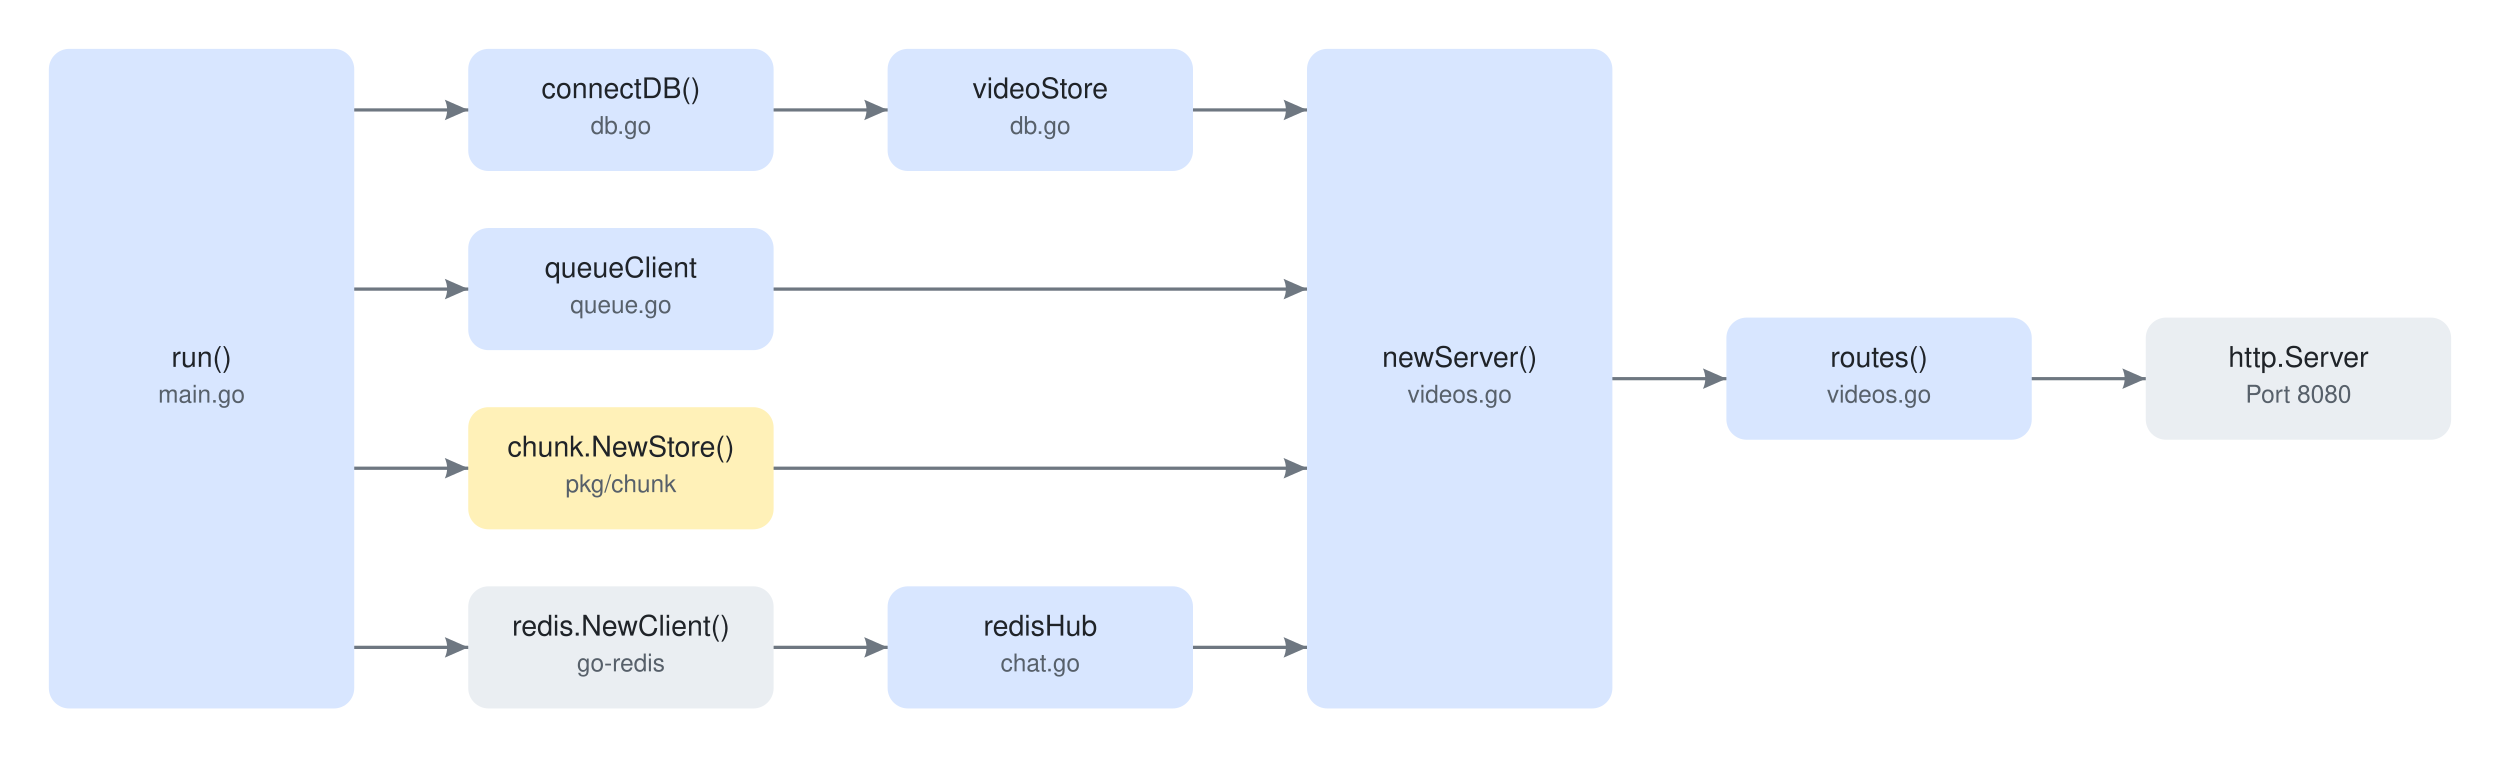
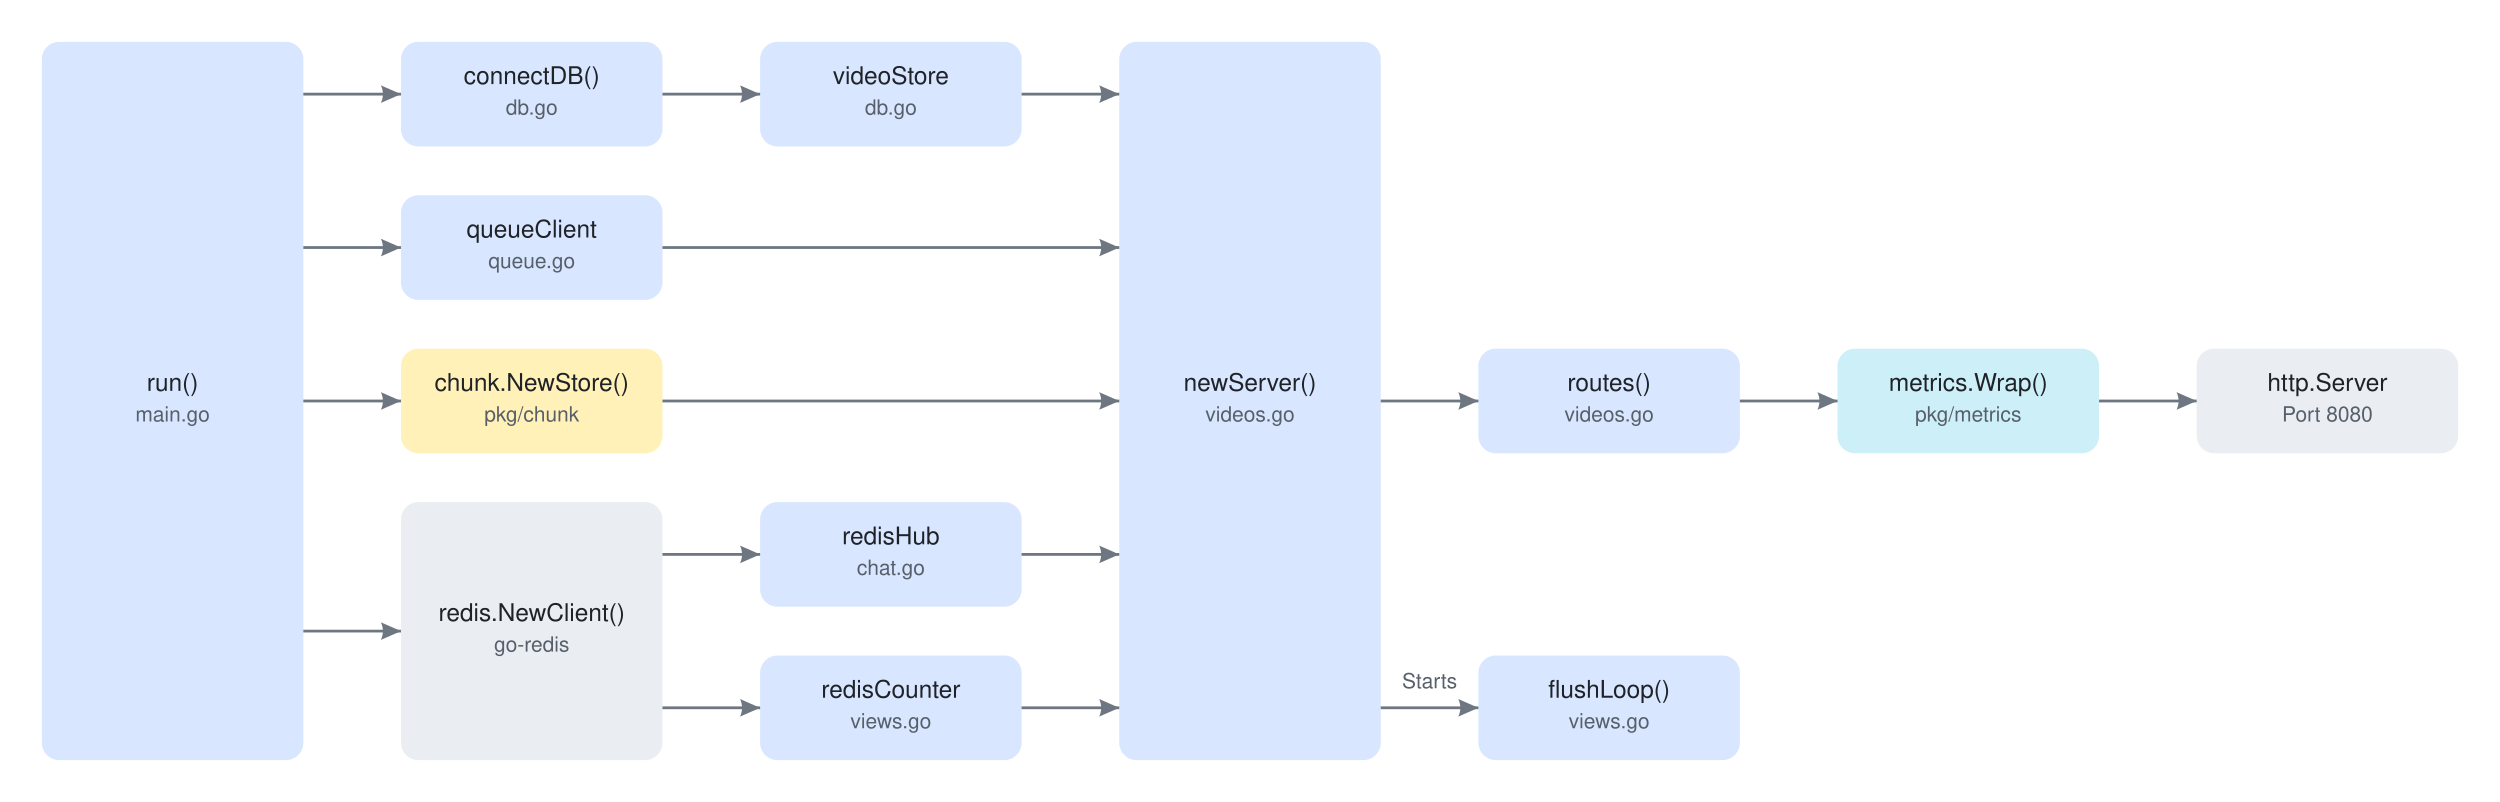
- <svg xmlns="http://www.w3.org/2000/svg" viewBox="0 0 1228 372" width="1228" height="372" role="img" aria-label="How the API starts">
+ <svg xmlns="http://www.w3.org/2000/svg" viewBox="0 0 1434 460" width="1434" height="460" role="img" aria-label="How the API starts">
  <style>
    text { font-family: -apple-system, "Segoe UI", Helvetica, Arial, sans-serif; font-size: 14px; fill: #1f2328; text-anchor: middle; dominant-baseline: central; }
    .sub { font-size: 12px; fill: #57606a; }
    .folder { font-size: 13px; font-weight: 600; fill: #57606a; text-anchor: start; }
    .web { fill: #ffe3c4; } .p-web { fill: #fff6ec; }
    .nginx { fill: #cdeee8; } .p-nginx { fill: #effaf8; }
    .api { fill: #d8e6ff; } .p-api { fill: #f2f6ff; }
    .queue { fill: #e5dbff; } .p-queue { fill: #f7f3ff; }
    .worker { fill: #d3efdc; } .p-worker { fill: #f0f9f3; }
    .storage { fill: #ffd8e4; } .p-storage { fill: #fff3f7; }
    .chunk { fill: #fff1b8; } .p-chunk { fill: #fffbe6; }
+     .cache { fill: #e6f2c2; } .p-cache { fill: #f8fbea; }
+     .ingest { fill: #f3d7f1; } .p-ingest { fill: #fcf1fb; }
+     .metrics { fill: #cdeff7; } .p-metrics { fill: #eefafd; }
+     .monitoring { fill: #eadfcf; } .p-monitoring { fill: #f9f5ef; }
    .ext { fill: #eaeef2; } .p-ext { fill: #f6f8fa; }
    .ln { fill: none; stroke: #6e7781; stroke-width: 1.6; stroke-linecap: round; }
    .head { fill: #6e7781; }
    @media (prefers-color-scheme: dark) {
      text { fill: #f0f6fc; }
      .sub, .folder { fill: #c9d1d9; }
      .web { fill: #6b4e30; } .p-web { fill: #3a2e22; }
      .nginx { fill: #2f6158; } .p-nginx { fill: #243b38; }
      .api { fill: #34507e; } .p-api { fill: #263147; }
      .queue { fill: #4f4180; } .p-queue { fill: #312a47; }
      .worker { fill: #326343; } .p-worker { fill: #253a2d; }
      .storage { fill: #7a3a52; } .p-storage { fill: #3d2630; }
      .chunk { fill: #6b5a1e; } .p-chunk { fill: #3a3320; }
+       .cache { fill: #55612a; } .p-cache { fill: #33391f; }
+       .ingest { fill: #66395f; } .p-ingest { fill: #39263a; }
+       .metrics { fill: #2b5a67; } .p-metrics { fill: #22363c; }
+       .monitoring { fill: #5e4c36; } .p-monitoring { fill: #362e25; }
      .ext { fill: #3d444d; } .p-ext { fill: #30363d; }
      .ln { stroke: #a0a8b0; }
      .head { fill: #a0a8b0; }
    }
  </style>
  <defs>
    <marker id="a" viewBox="0 0 10 10" refX="9" refY="5" markerWidth="9" markerHeight="9" orient="auto-start-reverse">
      <path class="head" d="M1 1.5 L9 5 L1 8.5 Q2.6 5 1 1.5 Z" />
    </marker>
  </defs>
  <path class="ln" d="M174 54 H230" marker-end="url(#a)" />
  <path class="ln" d="M174 142 H230" marker-end="url(#a)" />
  <path class="ln" d="M174 230 H230" marker-end="url(#a)" />
+   <path class="ln" d="M174 362 H230" marker-end="url(#a)" />
  <path class="ln" d="M380 54 H436" marker-end="url(#a)" />
  <path class="ln" d="M586 54 H642" marker-end="url(#a)" />
  <path class="ln" d="M380 142 H642" marker-end="url(#a)" />
  <path class="ln" d="M380 230 H642" marker-end="url(#a)" />
-   <path class="ln" d="M174 318 H230" marker-end="url(#a)" />
  <path class="ln" d="M380 318 H436" marker-end="url(#a)" />
+   <path class="ln" d="M380 406 H436" marker-end="url(#a)" />
  <path class="ln" d="M586 318 H642" marker-end="url(#a)" />
-   <path class="ln" d="M792 186 H848" marker-end="url(#a)" />
-   <path class="ln" d="M998 186 H1054" marker-end="url(#a)" />
-   <rect class="api" x="24" y="24" width="150" height="324" rx="10" />
-   <text x="99" y="177">run()</text>
-   <text class="sub" x="99" y="195">main.go</text>
+   <path class="ln" d="M586 406 H642" marker-end="url(#a)" />
+   <path class="ln" d="M792 230 H848" marker-end="url(#a)" />
+   <path class="ln" d="M998 230 H1054" marker-end="url(#a)" />
+   <path class="ln" d="M1204 230 H1260" marker-end="url(#a)" />
+   <path class="ln" d="M792 406 H848" marker-end="url(#a)" />
+   <text class="sub" x="820" y="392">Starts</text>
+   <rect class="api" x="24" y="24" width="150" height="412" rx="10" />
+   <text x="99" y="221">run()</text>
+   <text class="sub" x="99" y="239">main.go</text>
  <rect class="api" x="230" y="24" width="150" height="60" rx="10" />
  <text x="305" y="45">connectDB()</text>
  <text class="sub" x="305" y="63">db.go</text>
  <rect class="api" x="230" y="112" width="150" height="60" rx="10" />
  <text x="305" y="133">queueClient</text>
  <text class="sub" x="305" y="151">queue.go</text>
  <rect class="chunk" x="230" y="200" width="150" height="60" rx="10" />
  <text x="305" y="221">chunk.NewStore()</text>
  <text class="sub" x="305" y="239">pkg/chunk</text>
-   <rect class="ext" x="230" y="288" width="150" height="60" rx="10" />
-   <text x="305" y="309">redis.NewClient()</text>
-   <text class="sub" x="305" y="327">go-redis</text>
+   <rect class="ext" x="230" y="288" width="150" height="148" rx="10" />
+   <text x="305" y="353">redis.NewClient()</text>
+   <text class="sub" x="305" y="371">go-redis</text>
  <rect class="api" x="436" y="24" width="150" height="60" rx="10" />
  <text x="511" y="45">videoStore</text>
  <text class="sub" x="511" y="63">db.go</text>
  <rect class="api" x="436" y="288" width="150" height="60" rx="10" />
  <text x="511" y="309">redisHub</text>
  <text class="sub" x="511" y="327">chat.go</text>
-   <rect class="api" x="642" y="24" width="150" height="324" rx="10" />
-   <text x="717" y="177">newServer()</text>
-   <text class="sub" x="717" y="195">videos.go</text>
-   <rect class="api" x="848" y="156" width="150" height="60" rx="10" />
-   <text x="923" y="177">routes()</text>
-   <text class="sub" x="923" y="195">videos.go</text>
-   <rect class="ext" x="1054" y="156" width="150" height="60" rx="10" />
-   <text x="1129" y="177">http.Server</text>
-   <text class="sub" x="1129" y="195">Port 8080</text>
+   <rect class="api" x="436" y="376" width="150" height="60" rx="10" />
+   <text x="511" y="397">redisCounter</text>
+   <text class="sub" x="511" y="415">views.go</text>
+   <rect class="api" x="642" y="24" width="150" height="412" rx="10" />
+   <text x="717" y="221">newServer()</text>
+   <text class="sub" x="717" y="239">videos.go</text>
+   <rect class="api" x="848" y="200" width="150" height="60" rx="10" />
+   <text x="923" y="221">routes()</text>
+   <text class="sub" x="923" y="239">videos.go</text>
+   <rect class="metrics" x="1054" y="200" width="150" height="60" rx="10" />
+   <text x="1129" y="221">metrics.Wrap()</text>
+   <text class="sub" x="1129" y="239">pkg/metrics</text>
+   <rect class="ext" x="1260" y="200" width="150" height="60" rx="10" />
+   <text x="1335" y="221">http.Server</text>
+   <text class="sub" x="1335" y="239">Port 8080</text>
+   <rect class="api" x="848" y="376" width="150" height="60" rx="10" />
+   <text x="923" y="397">flushLoop()</text>
+   <text class="sub" x="923" y="415">views.go</text>
</svg>
